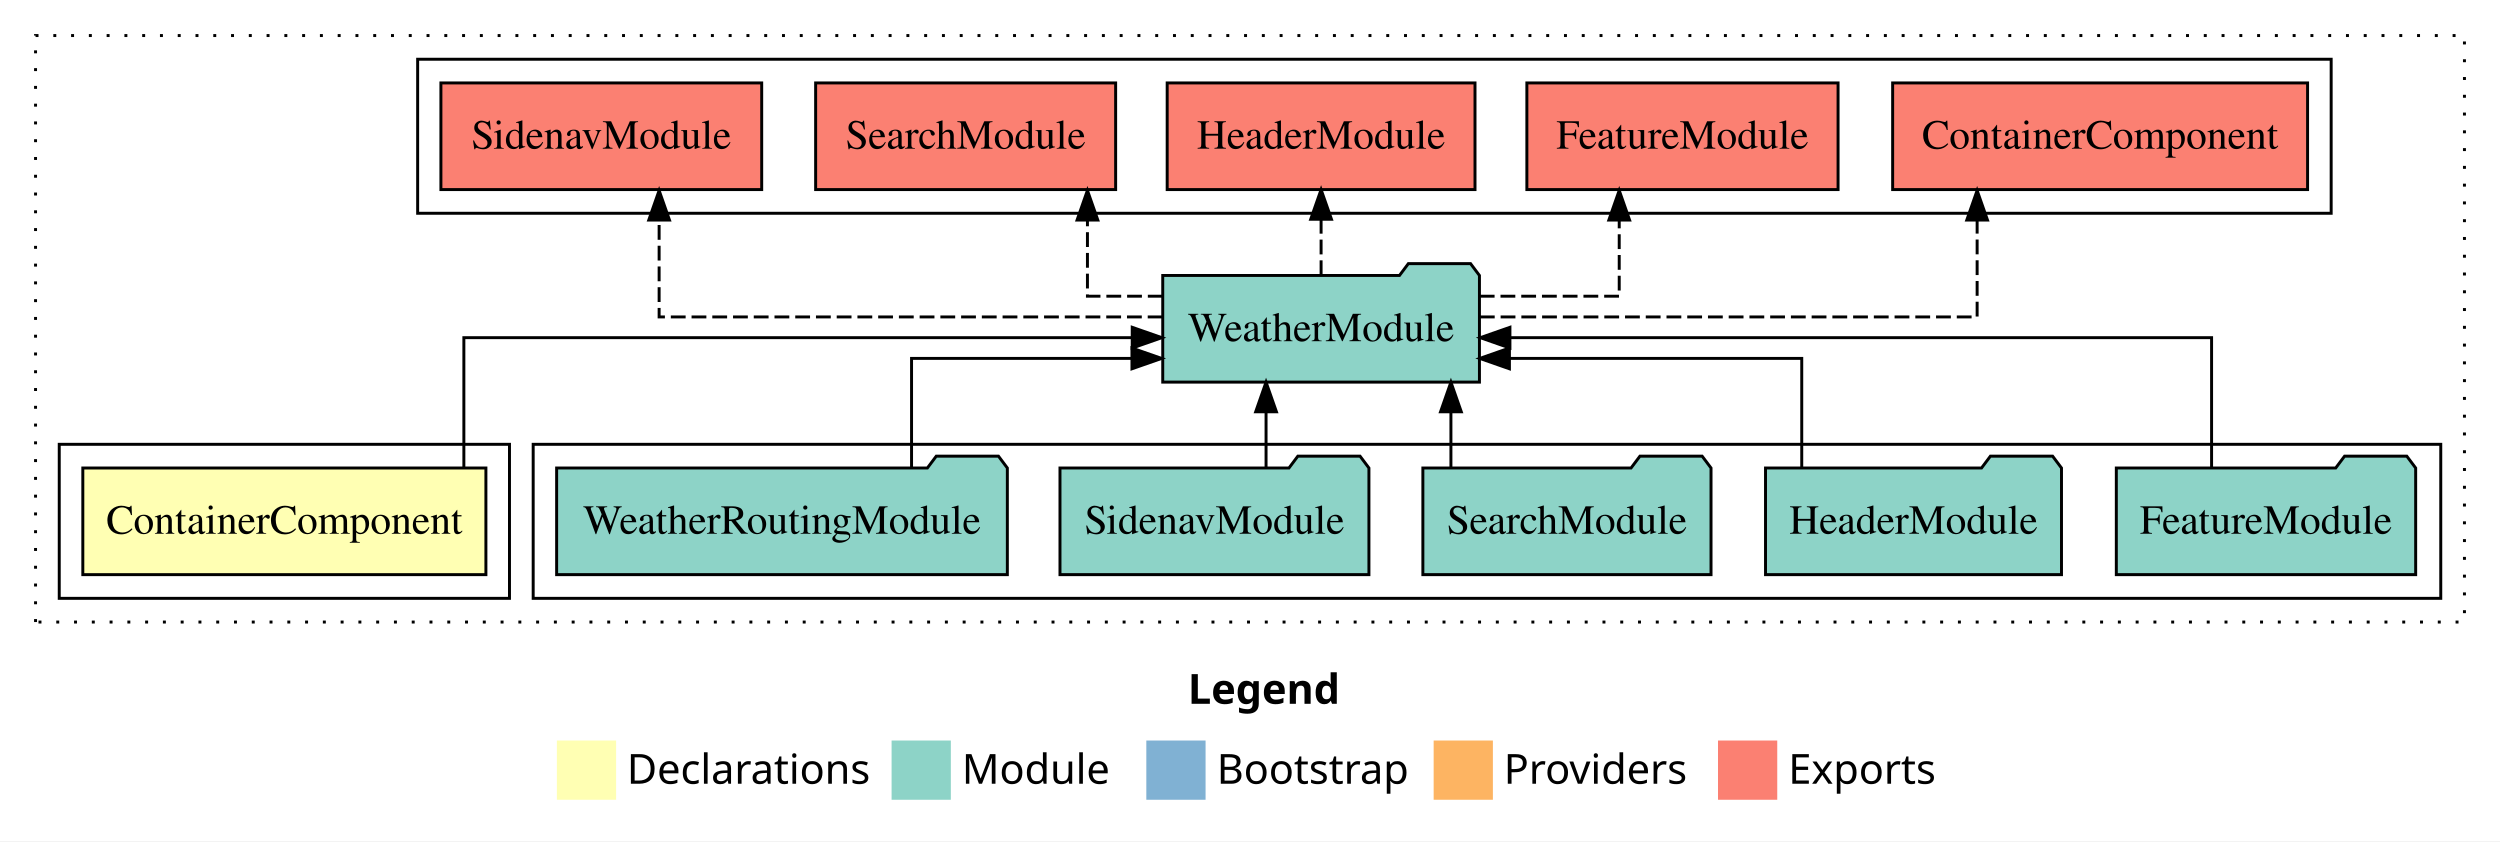
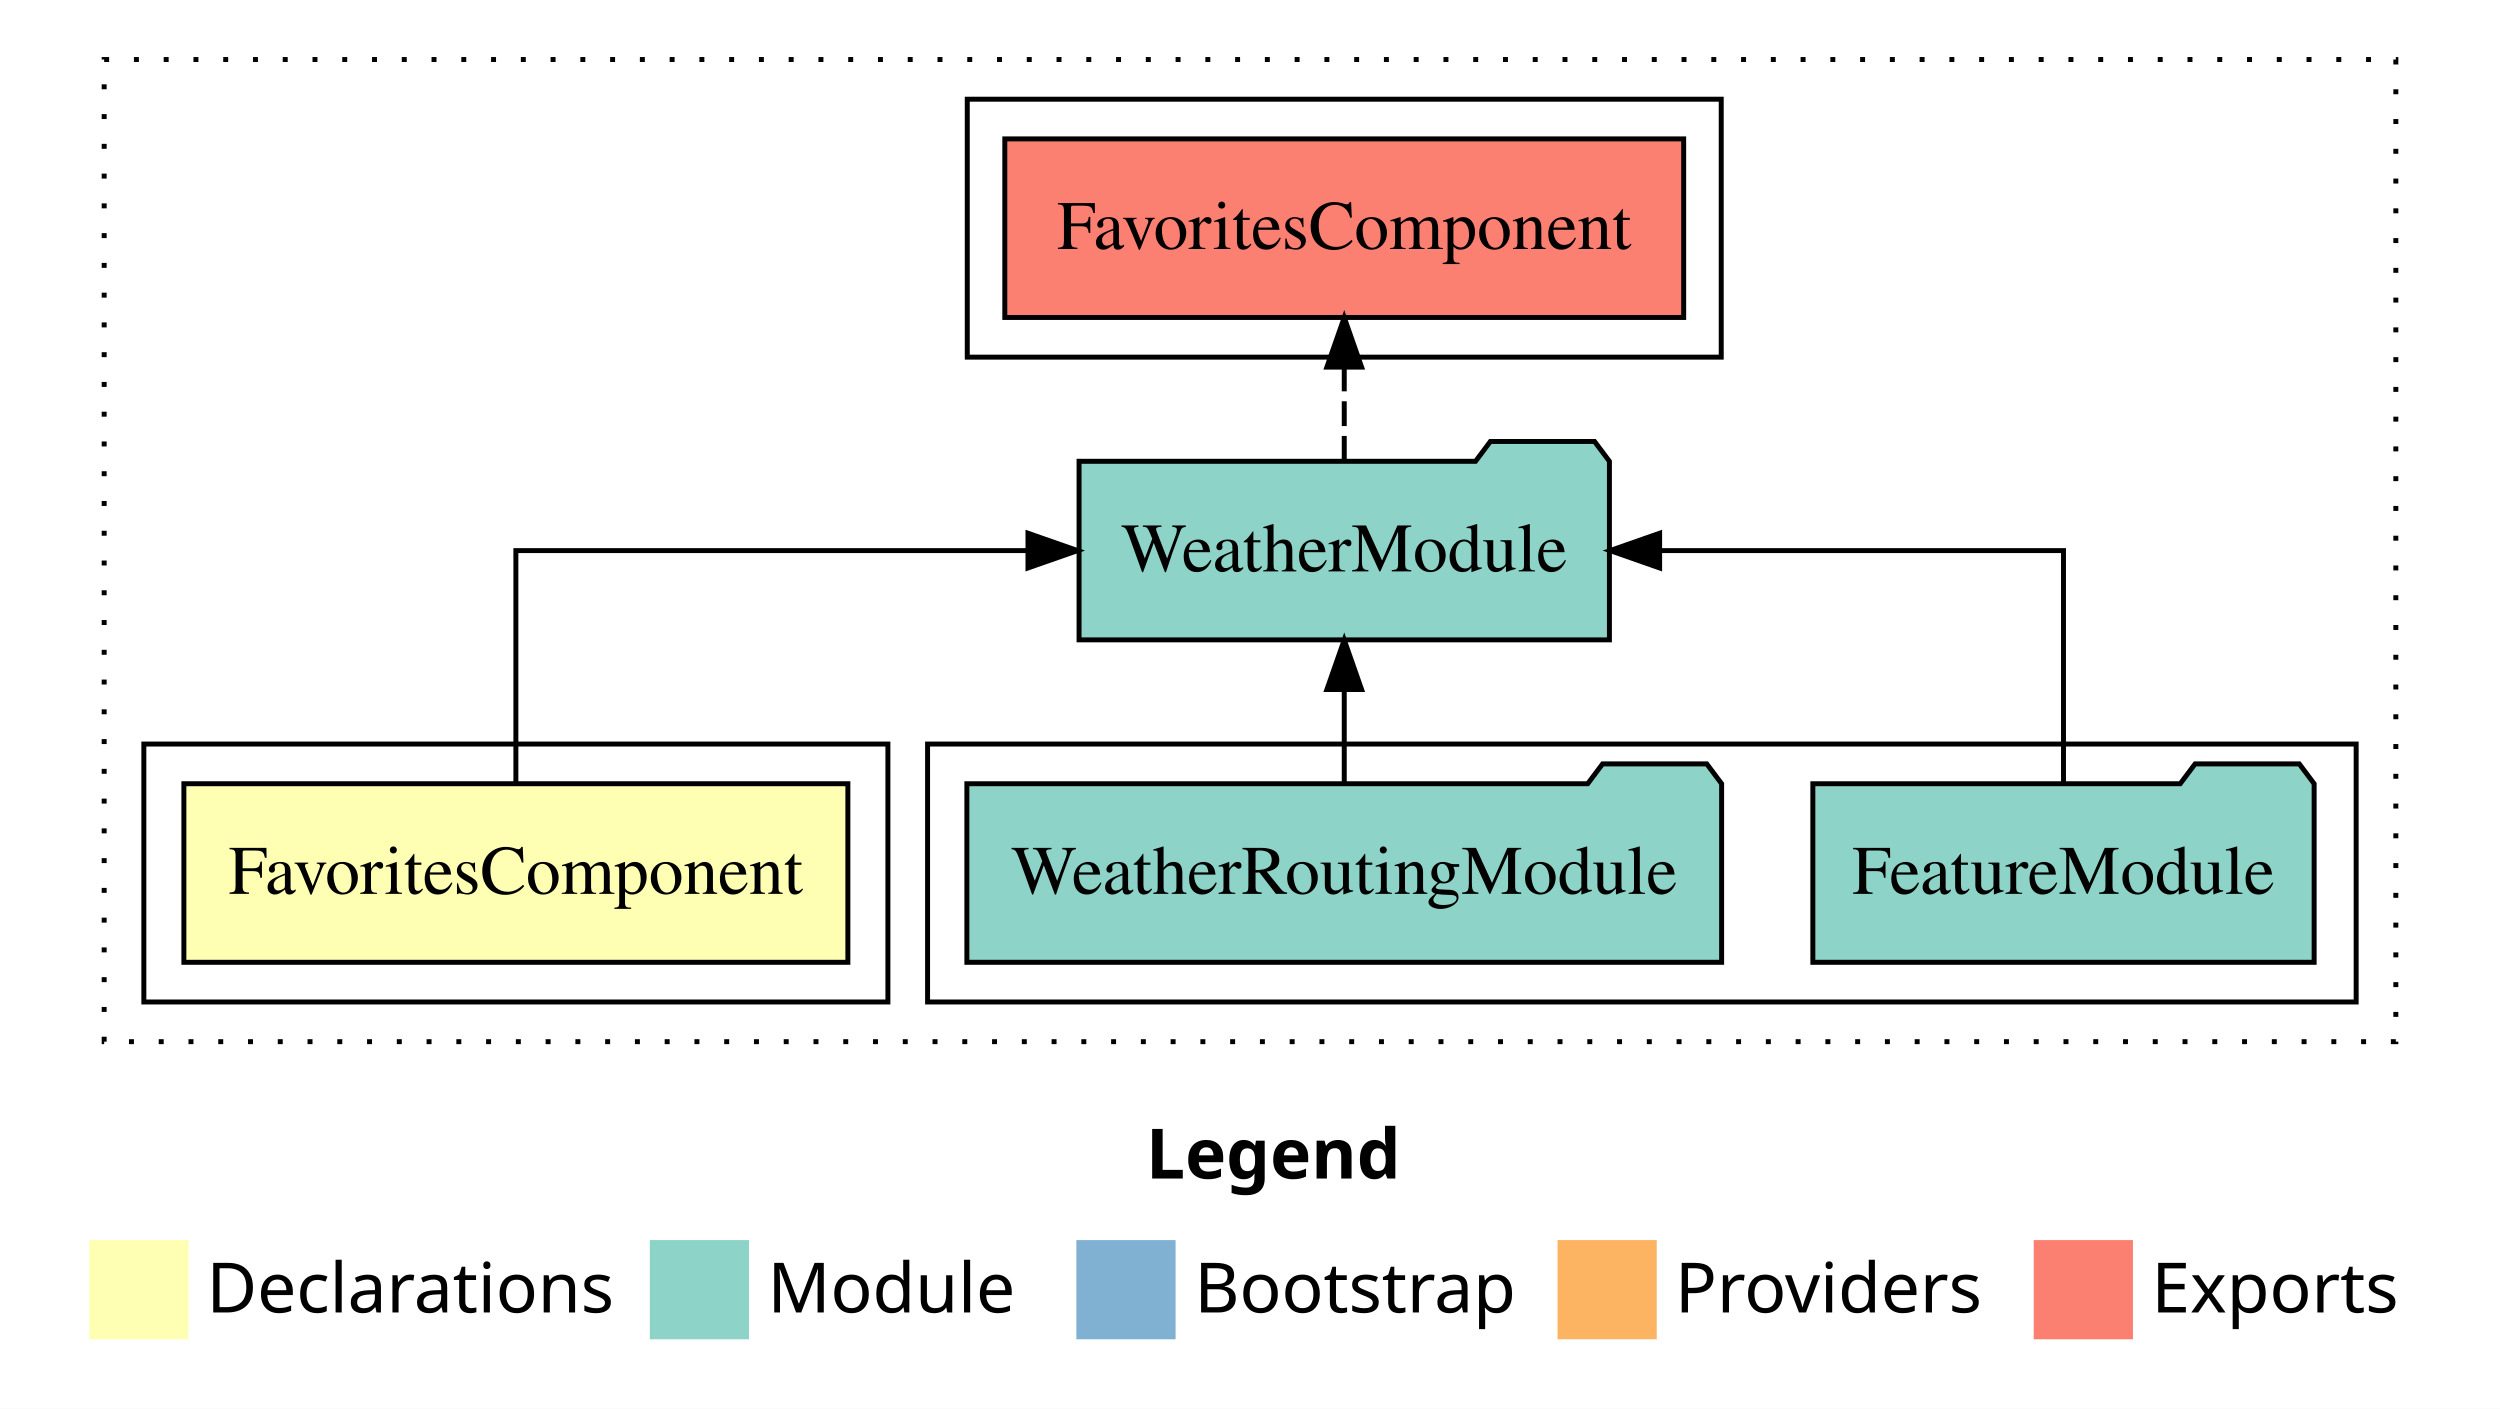
- <svg xmlns="http://www.w3.org/2000/svg" width="844pt" height="284pt" viewBox="0.00 0.00 844.00 284.00">
+ <svg xmlns="http://www.w3.org/2000/svg" width="504pt" height="284pt" viewBox="0.00 0.00 504.00 284.00">
  <g id="graph0" class="graph" transform="scale(1 1) rotate(0) translate(4 280)">
-     <polygon fill="white" stroke="transparent" points="-4,4 -4,-280 840,-280 840,4 -4,4" />
-     <text text-anchor="start" x="397.01" y="-42.4" font-family="sans-serif" font-weight="bold" font-size="14.00">Legend</text>
-     <polygon fill="#ffffb3" stroke="transparent" points="184,-10 184,-30 204,-30 204,-10 184,-10" />
-     <text text-anchor="start" x="207.63" y="-15.4" font-family="sans-serif" font-size="14.00">  Declarations</text>
-     <polygon fill="#8dd3c7" stroke="transparent" points="297,-10 297,-30 317,-30 317,-10 297,-10" />
-     <text text-anchor="start" x="320.73" y="-15.4" font-family="sans-serif" font-size="14.00">  Module</text>
-     <polygon fill="#80b1d3" stroke="transparent" points="383,-10 383,-30 403,-30 403,-10 383,-10" />
-     <text text-anchor="start" x="406.78" y="-15.4" font-family="sans-serif" font-size="14.00">  Bootstrap</text>
-     <polygon fill="#fdb462" stroke="transparent" points="480,-10 480,-30 500,-30 500,-10 480,-10" />
-     <text text-anchor="start" x="503.67" y="-15.4" font-family="sans-serif" font-size="14.00">  Providers</text>
-     <polygon fill="#fb8072" stroke="transparent" points="576,-10 576,-30 596,-30 596,-10 576,-10" />
-     <text text-anchor="start" x="599.73" y="-15.4" font-family="sans-serif" font-size="14.00">  Exports</text>
+     <polygon fill="white" stroke="transparent" points="-4,4 -4,-280 500,-280 500,4 -4,4" />
+     <text text-anchor="start" x="227.01" y="-42.4" font-family="sans-serif" font-weight="bold" font-size="14.00">Legend</text>
+     <polygon fill="#ffffb3" stroke="transparent" points="14,-10 14,-30 34,-30 34,-10 14,-10" />
+     <text text-anchor="start" x="37.63" y="-15.4" font-family="sans-serif" font-size="14.00">  Declarations</text>
+     <polygon fill="#8dd3c7" stroke="transparent" points="127,-10 127,-30 147,-30 147,-10 127,-10" />
+     <text text-anchor="start" x="150.73" y="-15.4" font-family="sans-serif" font-size="14.00">  Module</text>
+     <polygon fill="#80b1d3" stroke="transparent" points="213,-10 213,-30 233,-30 233,-10 213,-10" />
+     <text text-anchor="start" x="236.78" y="-15.4" font-family="sans-serif" font-size="14.00">  Bootstrap</text>
+     <polygon fill="#fdb462" stroke="transparent" points="310,-10 310,-30 330,-30 330,-10 310,-10" />
+     <text text-anchor="start" x="333.67" y="-15.4" font-family="sans-serif" font-size="14.00">  Providers</text>
+     <polygon fill="#fb8072" stroke="transparent" points="406,-10 406,-30 426,-30 426,-10 406,-10" />
+     <text text-anchor="start" x="429.73" y="-15.4" font-family="sans-serif" font-size="14.00">  Exports</text>
    <g id="clust1" class="cluster">
-       <polygon fill="none" stroke="black" stroke-dasharray="1,5" points="8,-70 8,-268 828,-268 828,-70 8,-70" />
+       <polygon fill="none" stroke="black" stroke-dasharray="1,5" points="17,-70 17,-268 479,-268 479,-70 17,-70" />
    </g>
    <g id="clust4" class="cluster">
-       <polygon fill="none" stroke="black" points="176,-78 176,-130 820,-130 820,-78 176,-78" />
+       <polygon fill="none" stroke="black" points="183,-78 183,-130 471,-130 471,-78 183,-78" />
    </g>
    <g id="clust5" class="cluster">
-       <polygon fill="none" stroke="black" points="137,-208 137,-260 783,-260 783,-208 137,-208" />
+       <polygon fill="none" stroke="black" points="191,-208 191,-260 343,-260 343,-208 191,-208" />
    </g>
    <g id="clust2" class="cluster">
-       <polygon fill="none" stroke="black" points="16,-78 16,-130 168,-130 168,-78 16,-78" />
+       <polygon fill="none" stroke="black" points="25,-78 25,-130 175,-130 175,-78 25,-78" />
    </g>
    <g id="node1" class="node">
-       <polygon fill="#ffffb3" stroke="black" points="160.04,-122 23.96,-122 23.96,-86 160.04,-86 160.04,-122" />
-       <text text-anchor="middle" x="92" y="-99.8" font-family="Times,serif" font-size="14.00">ContainerComponent</text>
+       <polygon fill="#ffffb3" stroke="black" points="166.93,-122 33.07,-122 33.07,-86 166.93,-86 166.93,-122" />
+       <text text-anchor="middle" x="100" y="-99.8" font-family="Times,serif" font-size="14.00">FavoritesComponent</text>
    </g>
    <g id="node2" class="node">
-       <polygon fill="#8dd3c7" stroke="black" points="495.46,-187 492.46,-191 471.46,-191 468.46,-187 388.54,-187 388.54,-151 495.46,-151 495.46,-187" />
-       <text text-anchor="middle" x="442" y="-164.8" font-family="Times,serif" font-size="14.00">WeatherModule</text>
+       <polygon fill="#8dd3c7" stroke="black" points="320.46,-187 317.46,-191 296.46,-191 293.46,-187 213.54,-187 213.54,-151 320.46,-151 320.46,-187" />
+       <text text-anchor="middle" x="267" y="-164.8" font-family="Times,serif" font-size="14.00">WeatherModule</text>
    </g>
    <g id="edge1" class="edge">
-       <path fill="none" stroke="black" d="M152.6,-122.27C152.6,-140.56 152.6,-166 152.6,-166 152.6,-166 378.24,-166 378.24,-166" />
-       <polygon fill="black" stroke="black" points="378.24,-169.5 388.24,-166 378.24,-162.5 378.24,-169.5" />
+       <path fill="none" stroke="black" d="M100,-122.11C100,-141.34 100,-169 100,-169 100,-169 203.24,-169 203.24,-169" />
+       <polygon fill="black" stroke="black" points="203.24,-172.5 213.24,-169 203.24,-165.5 203.24,-172.5" />
    </g>
-     <g id="node8" class="node">
-       <polygon fill="#fb8072" stroke="black" points="775.04,-252 634.96,-252 634.96,-216 775.04,-216 775.04,-252" />
-       <text text-anchor="middle" x="705" y="-229.8" font-family="Times,serif" font-size="14.00">ContainerComponent </text>
+     <g id="node5" class="node">
+       <polygon fill="#fb8072" stroke="black" points="335.43,-252 198.57,-252 198.57,-216 335.43,-216 335.43,-252" />
+       <text text-anchor="middle" x="267" y="-229.8" font-family="Times,serif" font-size="14.00">FavoritesComponent </text>
    </g>
-     <g id="edge7" class="edge">
-       <path fill="none" stroke="black" stroke-dasharray="5,2" d="M495.61,-173C561.16,-173 663.48,-173 663.48,-173 663.48,-173 663.48,-205.7 663.48,-205.7" />
-       <polygon fill="black" stroke="black" points="659.98,-205.7 663.48,-215.7 666.98,-205.7 659.98,-205.7" />
-     </g>
-     <g id="node9" class="node">
-       <polygon fill="#fb8072" stroke="black" points="616.53,-252 511.47,-252 511.47,-216 616.53,-216 616.53,-252" />
-       <text text-anchor="middle" x="564" y="-229.8" font-family="Times,serif" font-size="14.00">FeatureModule </text>
-     </g>
-     <g id="edge8" class="edge">
-       <path fill="none" stroke="black" stroke-dasharray="5,2" d="M495.57,-180C519.61,-180 542.65,-180 542.65,-180 542.65,-180 542.65,-205.72 542.65,-205.72" />
-       <polygon fill="black" stroke="black" points="539.15,-205.72 542.65,-215.72 546.15,-205.72 539.15,-205.72" />
-     </g>
-     <g id="node10" class="node">
-       <polygon fill="#fb8072" stroke="black" points="493.96,-252 390.04,-252 390.04,-216 493.96,-216 493.96,-252" />
-       <text text-anchor="middle" x="442" y="-229.8" font-family="Times,serif" font-size="14.00">HeaderModule </text>
-     </g>
-     <g id="edge9" class="edge">
-       <path fill="none" stroke="black" stroke-dasharray="5,2" d="M442,-187.11C442,-187.11 442,-205.99 442,-205.99" />
-       <polygon fill="black" stroke="black" points="438.5,-205.99 442,-215.99 445.5,-205.99 438.5,-205.99" />
-     </g>
-     <g id="node11" class="node">
-       <polygon fill="#fb8072" stroke="black" points="372.64,-252 271.36,-252 271.36,-216 372.64,-216 372.64,-252" />
-       <text text-anchor="middle" x="322" y="-229.8" font-family="Times,serif" font-size="14.00">SearchModule </text>
-     </g>
-     <g id="edge10" class="edge">
-       <path fill="none" stroke="black" stroke-dasharray="5,2" d="M388.51,-180C374.45,-180 363.12,-180 363.12,-180 363.12,-180 363.12,-205.72 363.12,-205.72" />
-       <polygon fill="black" stroke="black" points="359.62,-205.72 363.12,-215.72 366.62,-205.72 359.62,-205.72" />
-     </g>
-     <g id="node12" class="node">
-       <polygon fill="#fb8072" stroke="black" points="253.15,-252 144.85,-252 144.85,-216 253.15,-216 253.15,-252" />
-       <text text-anchor="middle" x="199" y="-229.8" font-family="Times,serif" font-size="14.00">SidenavModule </text>
-     </g>
-     <g id="edge11" class="edge">
-       <path fill="none" stroke="black" stroke-dasharray="5,2" d="M388.47,-173C322.36,-173 218.52,-173 218.52,-173 218.52,-173 218.52,-205.7 218.52,-205.7" />
-       <polygon fill="black" stroke="black" points="215.02,-205.7 218.52,-215.7 222.02,-205.7 215.02,-205.7" />
+     <g id="edge4" class="edge">
+       <path fill="none" stroke="black" stroke-dasharray="5,2" d="M267,-187.11C267,-187.11 267,-205.99 267,-205.99" />
+       <polygon fill="black" stroke="black" points="263.5,-205.99 267,-215.99 270.5,-205.99 263.5,-205.99" />
    </g>
    <g id="node3" class="node">
-       <polygon fill="#8dd3c7" stroke="black" points="811.53,-122 808.53,-126 787.53,-126 784.53,-122 710.47,-122 710.47,-86 811.53,-86 811.53,-122" />
-       <text text-anchor="middle" x="761" y="-99.8" font-family="Times,serif" font-size="14.00">FeatureModule</text>
+       <polygon fill="#8dd3c7" stroke="black" points="462.53,-122 459.53,-126 438.53,-126 435.53,-122 361.47,-122 361.47,-86 462.53,-86 462.53,-122" />
+       <text text-anchor="middle" x="412" y="-99.8" font-family="Times,serif" font-size="14.00">FeatureModule</text>
    </g>
    <g id="edge2" class="edge">
-       <path fill="none" stroke="black" d="M742.63,-122.27C742.63,-140.56 742.63,-166 742.63,-166 742.63,-166 505.75,-166 505.75,-166" />
-       <polygon fill="black" stroke="black" points="505.75,-162.5 495.75,-166 505.75,-169.5 505.75,-162.5" />
+       <path fill="none" stroke="black" d="M412,-122.11C412,-141.34 412,-169 412,-169 412,-169 330.58,-169 330.58,-169" />
+       <polygon fill="black" stroke="black" points="330.58,-165.5 320.58,-169 330.58,-172.5 330.58,-165.5" />
    </g>
    <g id="node4" class="node">
-       <polygon fill="#8dd3c7" stroke="black" points="691.96,-122 688.96,-126 667.96,-126 664.96,-122 592.04,-122 592.04,-86 691.96,-86 691.96,-122" />
-       <text text-anchor="middle" x="642" y="-99.8" font-family="Times,serif" font-size="14.00">HeaderModule</text>
+       <polygon fill="#8dd3c7" stroke="black" points="343.08,-122 340.08,-126 319.08,-126 316.08,-122 190.92,-122 190.92,-86 343.08,-86 343.08,-122" />
+       <text text-anchor="middle" x="267" y="-99.8" font-family="Times,serif" font-size="14.00">WeatherRoutingModule</text>
    </g>
    <g id="edge3" class="edge">
-       <path fill="none" stroke="black" d="M604.27,-122.01C604.27,-138.05 604.27,-159 604.27,-159 604.27,-159 505.58,-159 505.58,-159" />
-       <polygon fill="black" stroke="black" points="505.58,-155.5 495.58,-159 505.58,-162.5 505.58,-155.5" />
-     </g>
-     <g id="node5" class="node">
-       <polygon fill="#8dd3c7" stroke="black" points="573.64,-122 570.64,-126 549.64,-126 546.64,-122 476.36,-122 476.36,-86 573.64,-86 573.64,-122" />
-       <text text-anchor="middle" x="525" y="-99.8" font-family="Times,serif" font-size="14.00">SearchModule</text>
-     </g>
-     <g id="edge4" class="edge">
-       <path fill="none" stroke="black" d="M485.83,-122.11C485.83,-122.11 485.83,-140.99 485.83,-140.99" />
-       <polygon fill="black" stroke="black" points="482.33,-140.99 485.83,-150.99 489.33,-140.99 482.33,-140.99" />
-     </g>
-     <g id="node6" class="node">
-       <polygon fill="#8dd3c7" stroke="black" points="458.15,-122 455.15,-126 434.15,-126 431.15,-122 353.85,-122 353.85,-86 458.15,-86 458.15,-122" />
-       <text text-anchor="middle" x="406" y="-99.8" font-family="Times,serif" font-size="14.00">SidenavModule</text>
-     </g>
-     <g id="edge5" class="edge">
-       <path fill="none" stroke="black" d="M423.42,-122.11C423.42,-122.11 423.42,-140.99 423.42,-140.99" />
-       <polygon fill="black" stroke="black" points="419.92,-140.99 423.42,-150.99 426.92,-140.99 419.92,-140.99" />
-     </g>
-     <g id="node7" class="node">
-       <polygon fill="#8dd3c7" stroke="black" points="336.08,-122 333.08,-126 312.08,-126 309.08,-122 183.92,-122 183.92,-86 336.08,-86 336.08,-122" />
-       <text text-anchor="middle" x="260" y="-99.8" font-family="Times,serif" font-size="14.00">WeatherRoutingModule</text>
-     </g>
-     <g id="edge6" class="edge">
-       <path fill="none" stroke="black" d="M303.74,-122.01C303.74,-138.05 303.74,-159 303.74,-159 303.74,-159 378.15,-159 378.15,-159" />
-       <polygon fill="black" stroke="black" points="378.15,-162.5 388.15,-159 378.15,-155.5 378.15,-162.5" />
+       <path fill="none" stroke="black" d="M267,-122.11C267,-122.11 267,-140.99 267,-140.99" />
+       <polygon fill="black" stroke="black" points="263.5,-140.99 267,-150.99 270.5,-140.99 263.5,-140.99" />
    </g>
  </g>
</svg>
